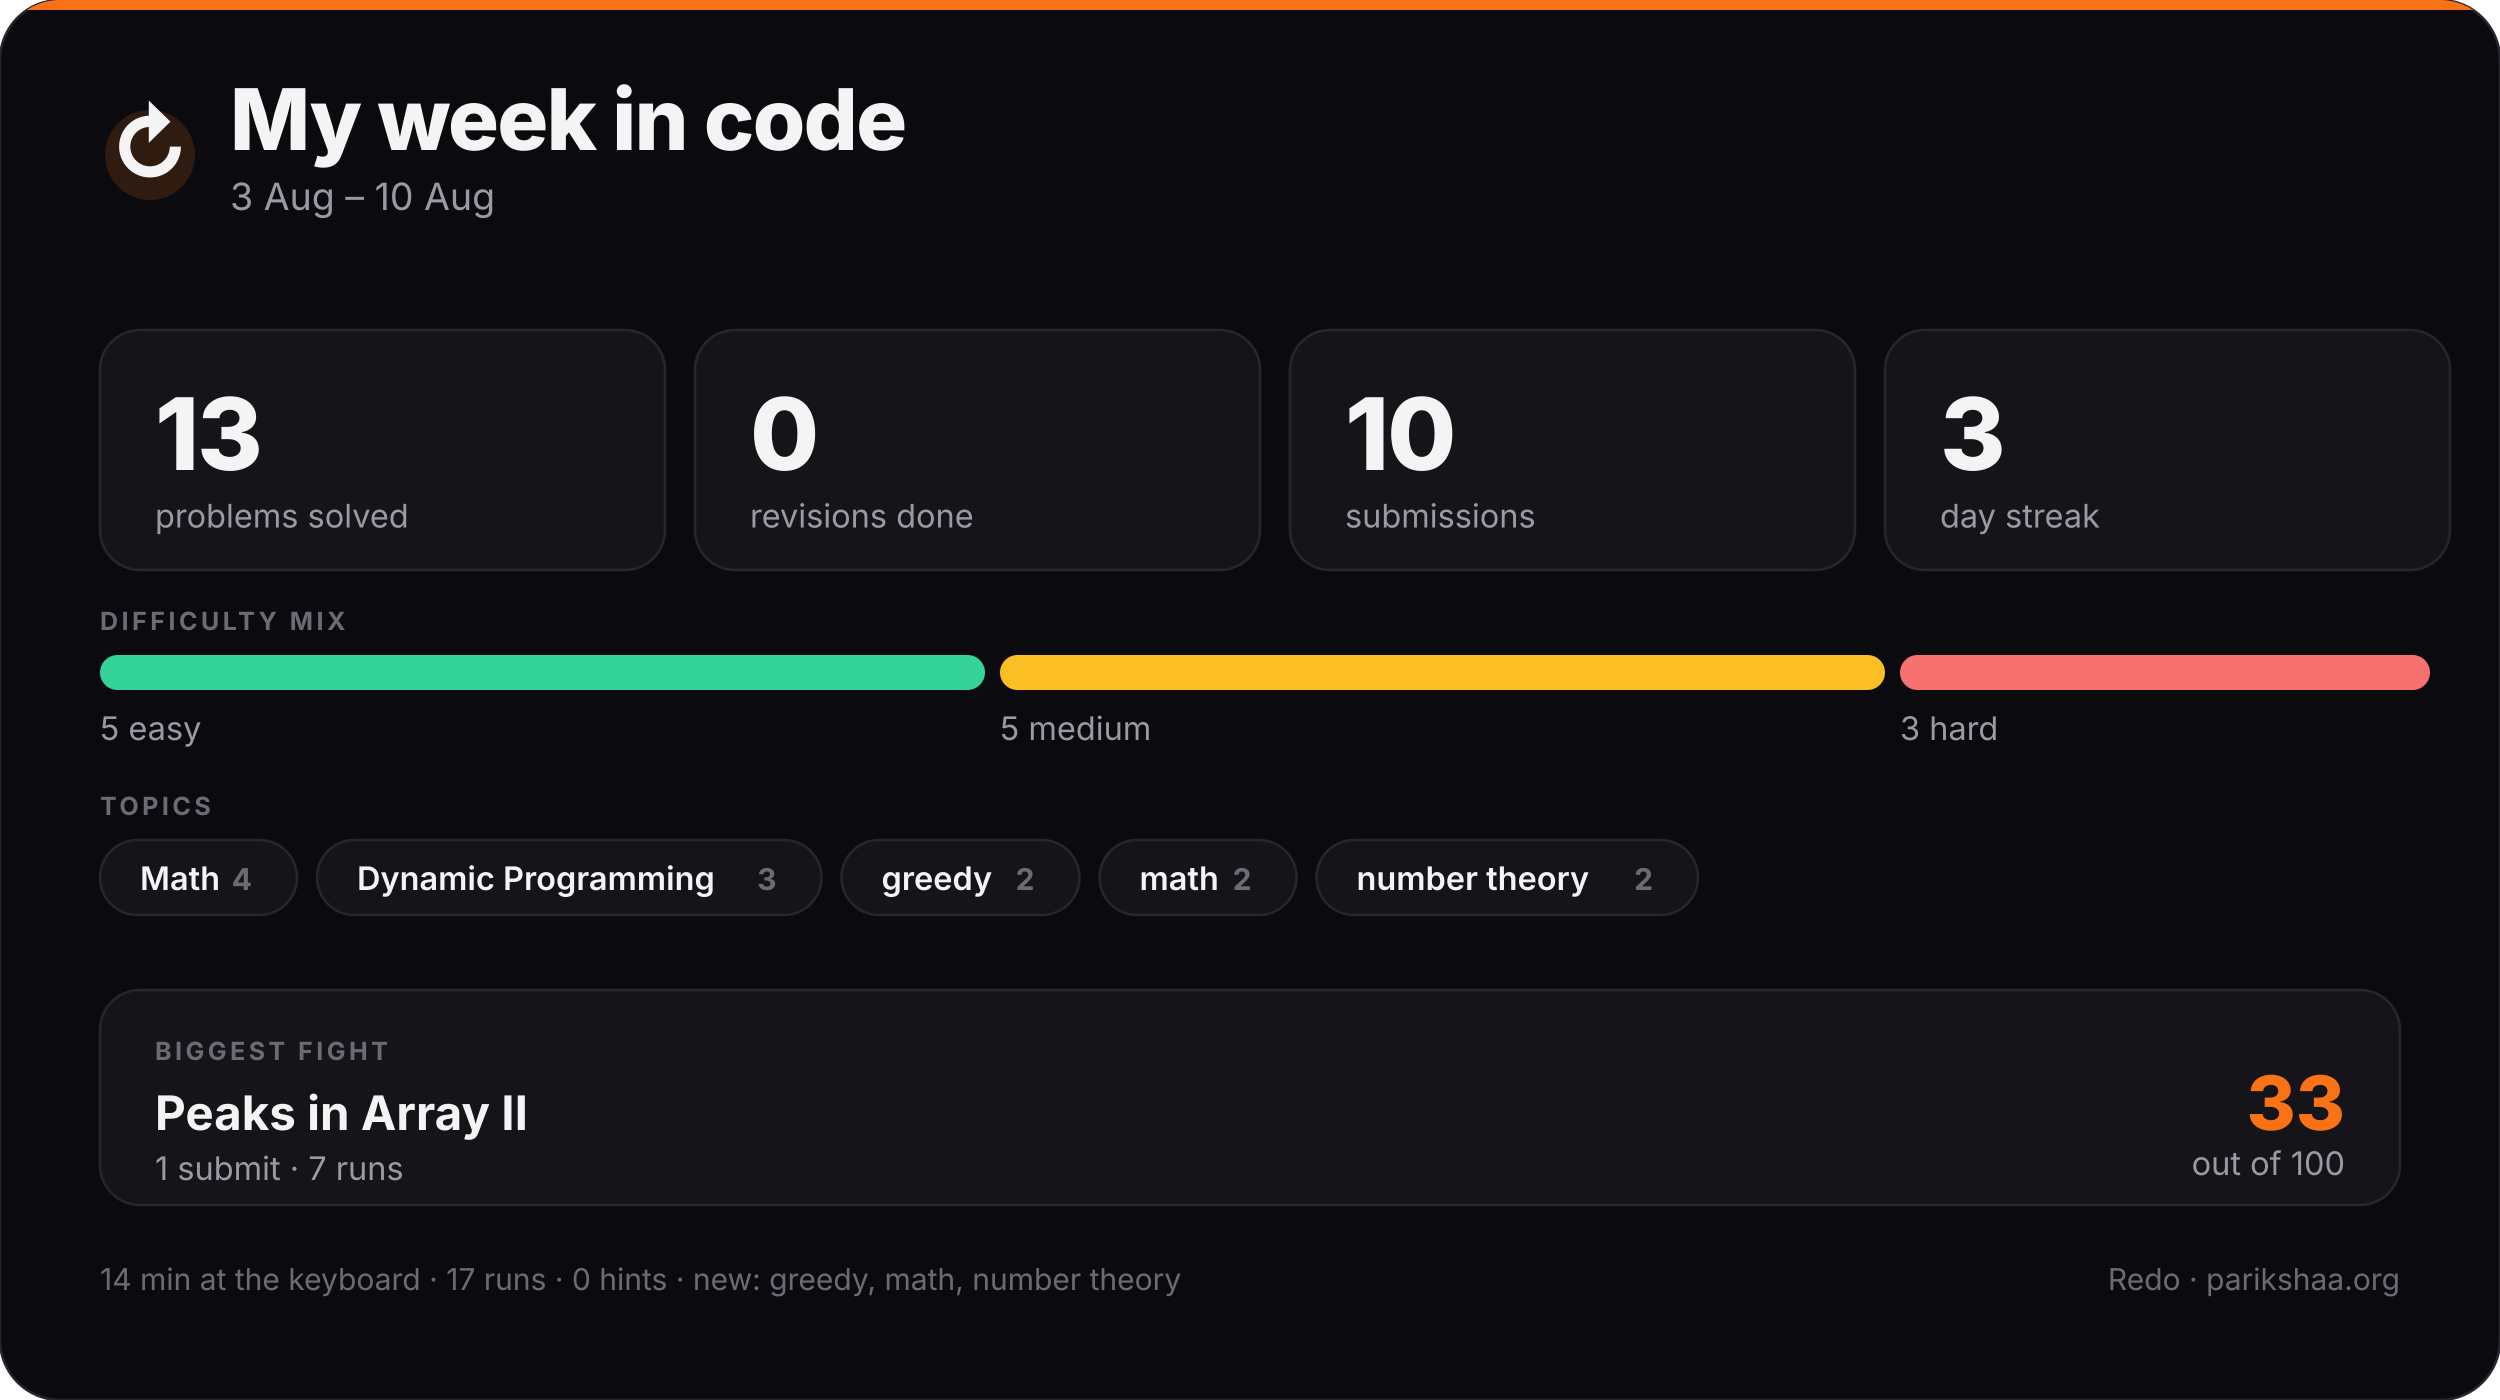
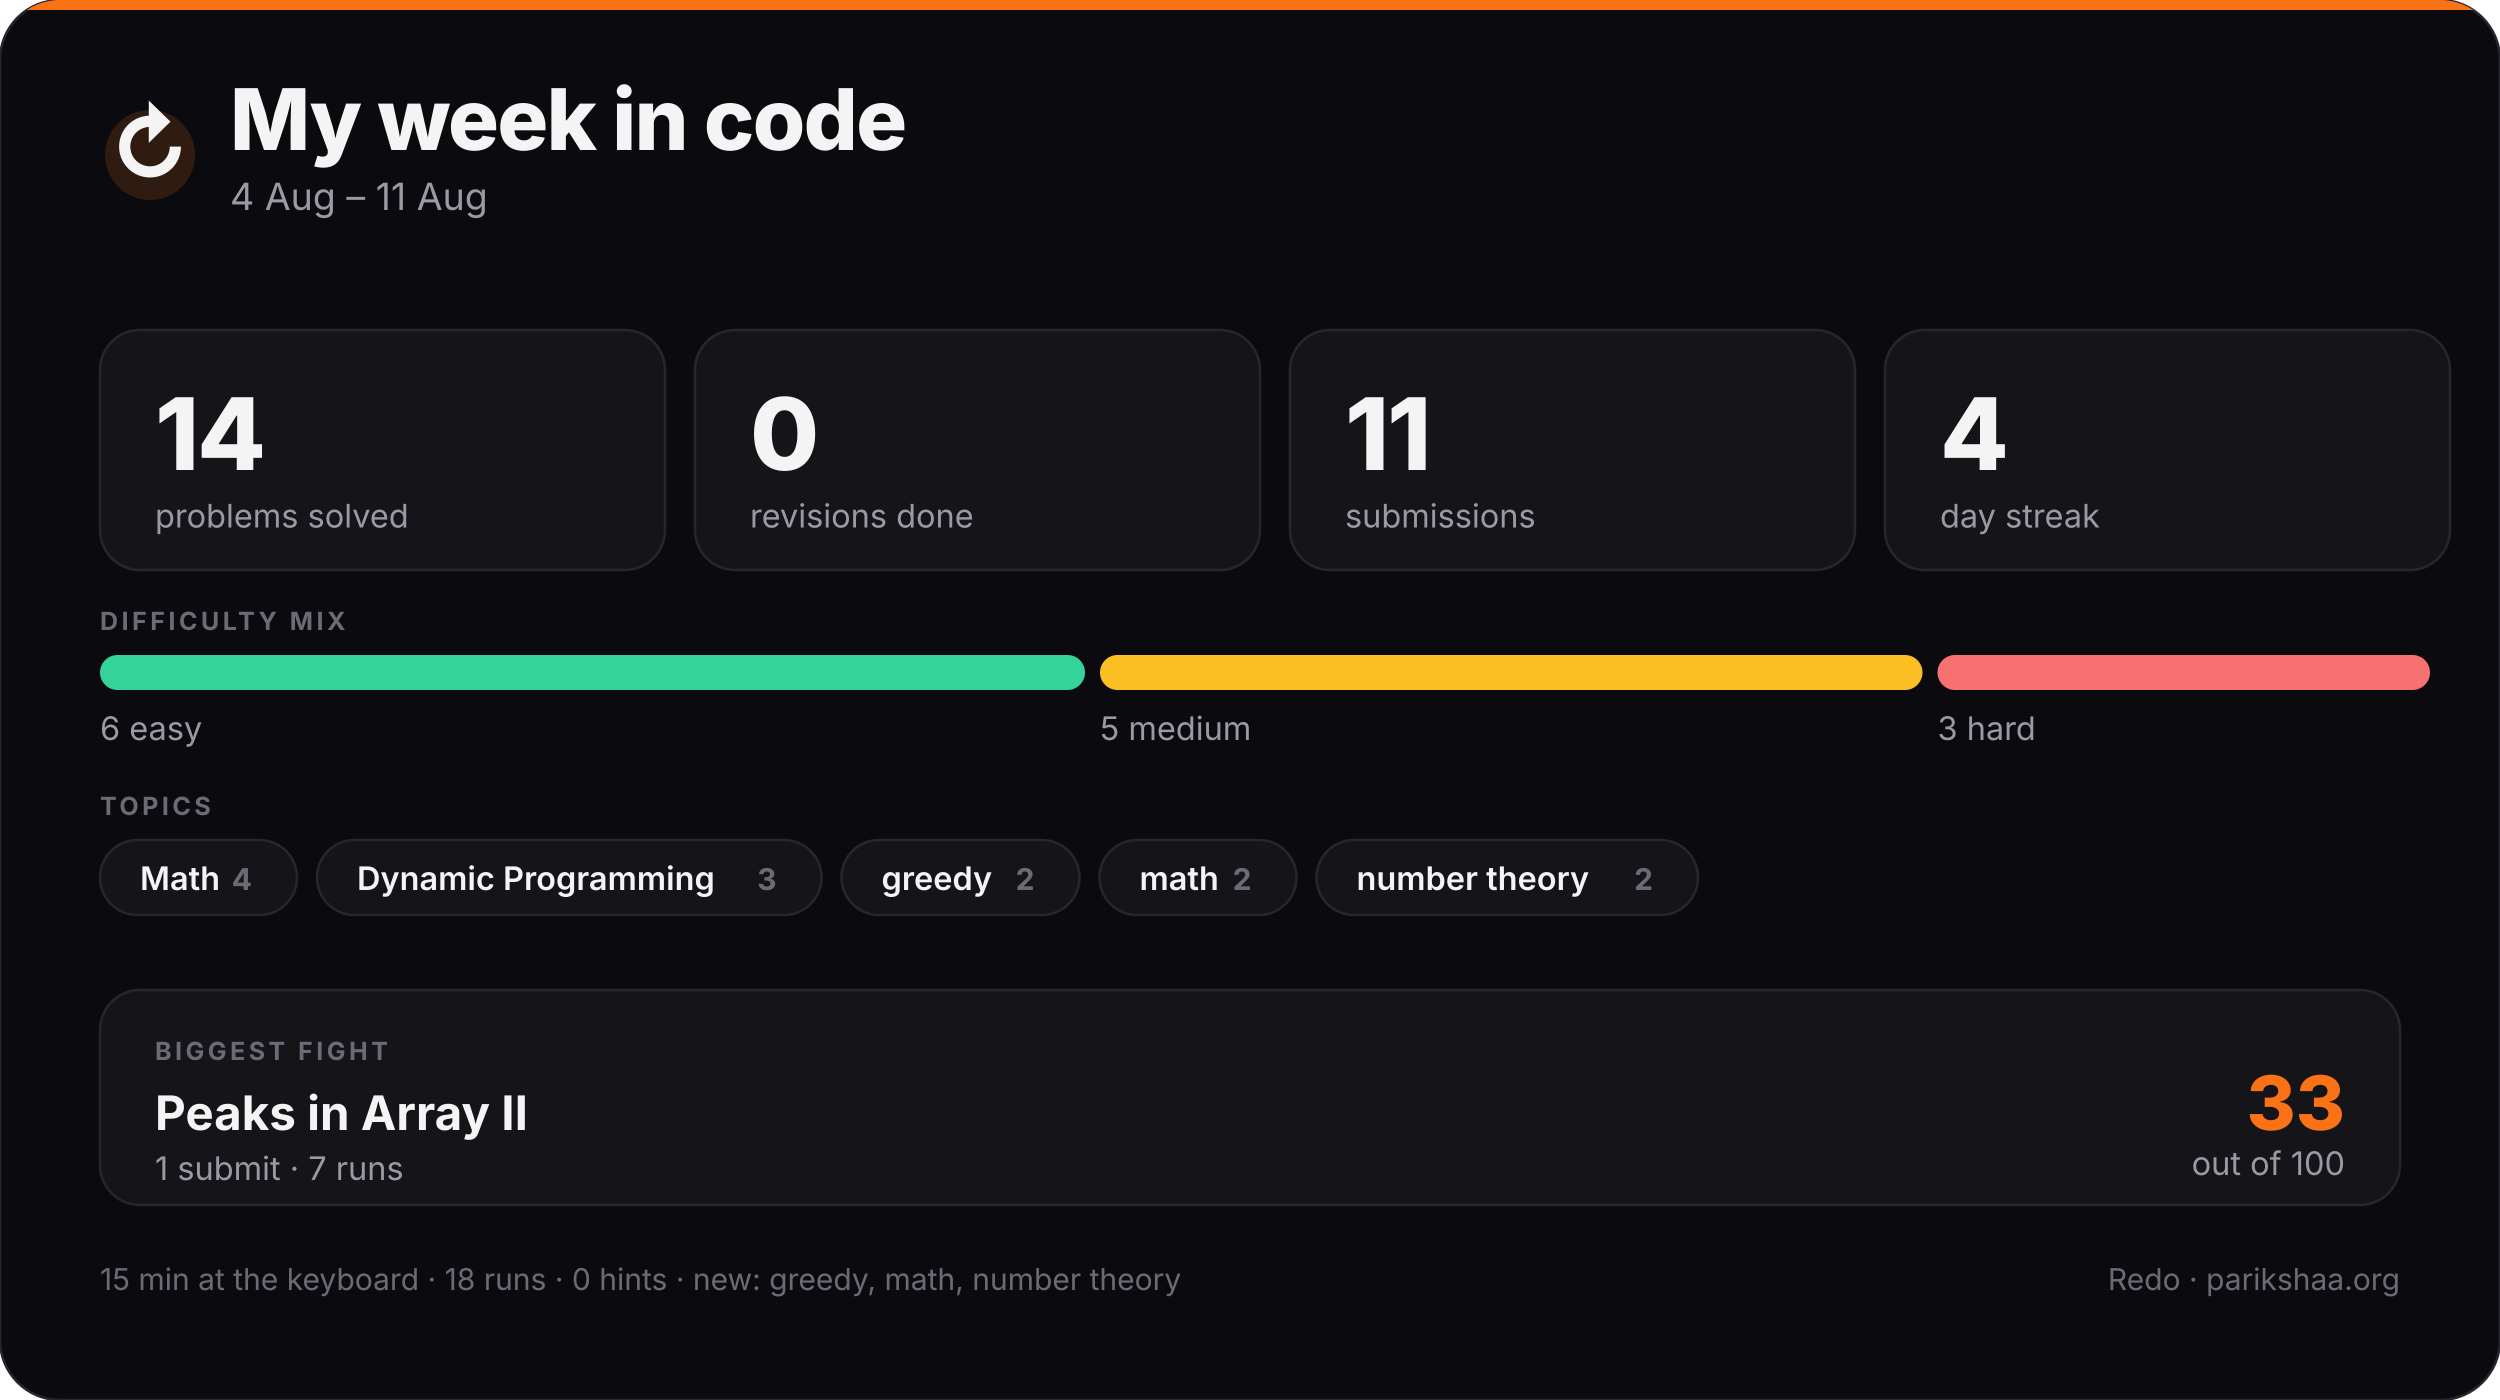
<svg xmlns="http://www.w3.org/2000/svg" width="1000" height="560" viewBox="0 0 1000 560" role="img" aria-label="Week in code">
  <style>
    text { font-family: -apple-system, BlinkMacSystemFont, "Segoe UI", Inter, sans-serif; }
    .title { fill: #f4f4f5; font-size: 34px; font-weight: 800; letter-spacing: -0.02em; }
    .sub { fill: #9a9aa5; font-size: 15px; }
    .big { fill: #f4f4f5; font-size: 40px; font-weight: 800; letter-spacing: -0.02em; }
    .small { fill: #9a9aa5; font-size: 13px; }
    .label { fill: #6b6b76; font-size: 10px; letter-spacing: 0.14em; font-weight: 700; }
    .chip { fill: #f4f4f5; font-size: 13px; font-weight: 600; }
    .chipCount { fill: #6b6b76; font-size: 12px; font-weight: 700; }
    .fightTitle { fill: #f4f4f5; font-size: 19px; font-weight: 700; }
    .fightScore { fill: #f97316; font-size: 30px; font-weight: 800; }
    .foot { fill: #6b6b76; font-size: 12px; }
    .rise { animation: rise 620ms cubic-bezier(.2,.8,.2,1) both; }
    @keyframes rise { from { opacity: 0; transform: translateY(8px); } to { opacity: 1; transform: none; } }
    @media (prefers-reduced-motion: reduce) { .rise { animation: none; } }
  </style>
  <defs>
    <clipPath id="card">
      <rect width="1000" height="560" rx="24" />
    </clipPath>
  </defs>
  <rect width="1000" height="560" rx="24" fill="#0b0b0f" stroke="#26262e" />
  <rect x="0" y="0" width="1000" height="4" fill="#f97316" clip-path="url(#card)" />
  <circle cx="60" cy="62" r="18" fill="#f97316" opacity="0.16" />
  <text x="60" y="71" class="title" fill="#f97316" text-anchor="middle" font-size="24">↻</text>
  <text x="92" y="60" class="title">My week in code</text>
-   <text x="92" y="84" class="sub">3 Aug – 10 Aug</text>
+   <text x="92" y="84" class="sub">4 Aug – 11 Aug</text>
  <g class="rise" style="animation-delay:0s">
    <rect x="40" y="132" width="226" height="96" rx="16" fill="#141419" stroke="#26262e" />
-     <text x="62" y="188" class="big">13</text>
+     <text x="62" y="188" class="big">14</text>
    <text x="62" y="211" class="small">problems solved</text>
  </g>
  <g class="rise" style="animation-delay:0.07s">
    <rect x="278" y="132" width="226" height="96" rx="16" fill="#141419" stroke="#26262e" />
    <text x="300" y="188" class="big">0</text>
    <text x="300" y="211" class="small">revisions done</text>
  </g>
  <g class="rise" style="animation-delay:0.14s">
    <rect x="516" y="132" width="226" height="96" rx="16" fill="#141419" stroke="#26262e" />
-     <text x="538" y="188" class="big">10</text>
+     <text x="538" y="188" class="big">11</text>
    <text x="538" y="211" class="small">submissions</text>
  </g>
  <g class="rise" style="animation-delay:0.21s">
    <rect x="754" y="132" width="226" height="96" rx="16" fill="#141419" stroke="#26262e" />
-     <text x="776" y="188" class="big">3</text>
+     <text x="776" y="188" class="big">4</text>
    <text x="776" y="211" class="small">day streak</text>
  </g>
  <text x="40" y="252" class="label">DIFFICULTY MIX</text>
-   <rect x="40" y="262" width="354" height="14" rx="7" fill="#34d399" />
-   <text x="40" y="296" class="small" fill="#34d399">5 easy</text>
-   <rect x="400" y="262" width="354" height="14" rx="7" fill="#fbbf24" />
-   <text x="400" y="296" class="small" fill="#fbbf24">5 medium</text>
-   <rect x="760" y="262" width="212" height="14" rx="7" fill="#f87171" />
-   <text x="760" y="296" class="small" fill="#f87171">3 hard</text>
+   <rect x="40" y="262" width="394" height="14" rx="7" fill="#34d399" />
+   <text x="40" y="296" class="small" fill="#34d399">6 easy</text>
+   <rect x="440" y="262" width="329" height="14" rx="7" fill="#fbbf24" />
+   <text x="440" y="296" class="small" fill="#fbbf24">5 medium</text>
+   <rect x="775" y="262" width="197" height="14" rx="7" fill="#f87171" />
+   <text x="775" y="296" class="small" fill="#f87171">3 hard</text>
  <text x="40" y="326" class="label">TOPICS</text>
  <g class="rise">
    <rect x="40" y="336" width="78.8" height="30" rx="15" fill="#141419" stroke="#26262e" />
    <text x="56" y="356" class="chip">Math</text>
    <text x="100.8" y="356" class="chipCount" text-anchor="end">4</text>
  </g>
  <g class="rise">
    <rect x="126.8" y="336" width="201.8" height="30" rx="15" fill="#141419" stroke="#26262e" />
    <text x="142.8" y="356" class="chip">Dynamic Programming</text>
    <text x="310.6" y="356" class="chipCount" text-anchor="end">3</text>
  </g>
  <g class="rise">
    <rect x="336.6" y="336" width="95.2" height="30" rx="15" fill="#141419" stroke="#26262e" />
    <text x="352.6" y="356" class="chip">greedy</text>
    <text x="413.8" y="356" class="chipCount" text-anchor="end">2</text>
  </g>
  <g class="rise">
    <rect x="439.8" y="336" width="78.8" height="30" rx="15" fill="#141419" stroke="#26262e" />
    <text x="455.8" y="356" class="chip">math</text>
    <text x="500.6" y="356" class="chipCount" text-anchor="end">2</text>
  </g>
  <g class="rise">
    <rect x="526.6" y="336" width="152.6" height="30" rx="15" fill="#141419" stroke="#26262e" />
    <text x="542.6" y="356" class="chip">number theory</text>
    <text x="661.2" y="356" class="chipCount" text-anchor="end">2</text>
  </g>
  <g class="rise" style="animation-delay:.25s">
    <rect x="40" y="396" width="920" height="86" rx="16" fill="#141419" stroke="#26262e" />
    <text x="62" y="424" class="label">BIGGEST FIGHT</text>
    <text x="62" y="452" class="fightTitle">Peaks in Array II</text>
    <text x="62" y="472" class="small">1 submit · 7 runs</text>
    <text x="938" y="452" class="fightScore" text-anchor="end">33</text>
    <text x="938" y="470" class="small" text-anchor="end">out of 100</text>
  </g>
-   <text x="40" y="516" class="foot">14 min at the keyboard · 17 runs · 0 hints · new: greedy, math, number theory</text>
+   <text x="40" y="516" class="foot">15 min at the keyboard · 18 runs · 0 hints · new: greedy, math, number theory</text>
  <text x="960" y="516" class="foot" text-anchor="end">Redo · parikshaa.org</text>
</svg>
